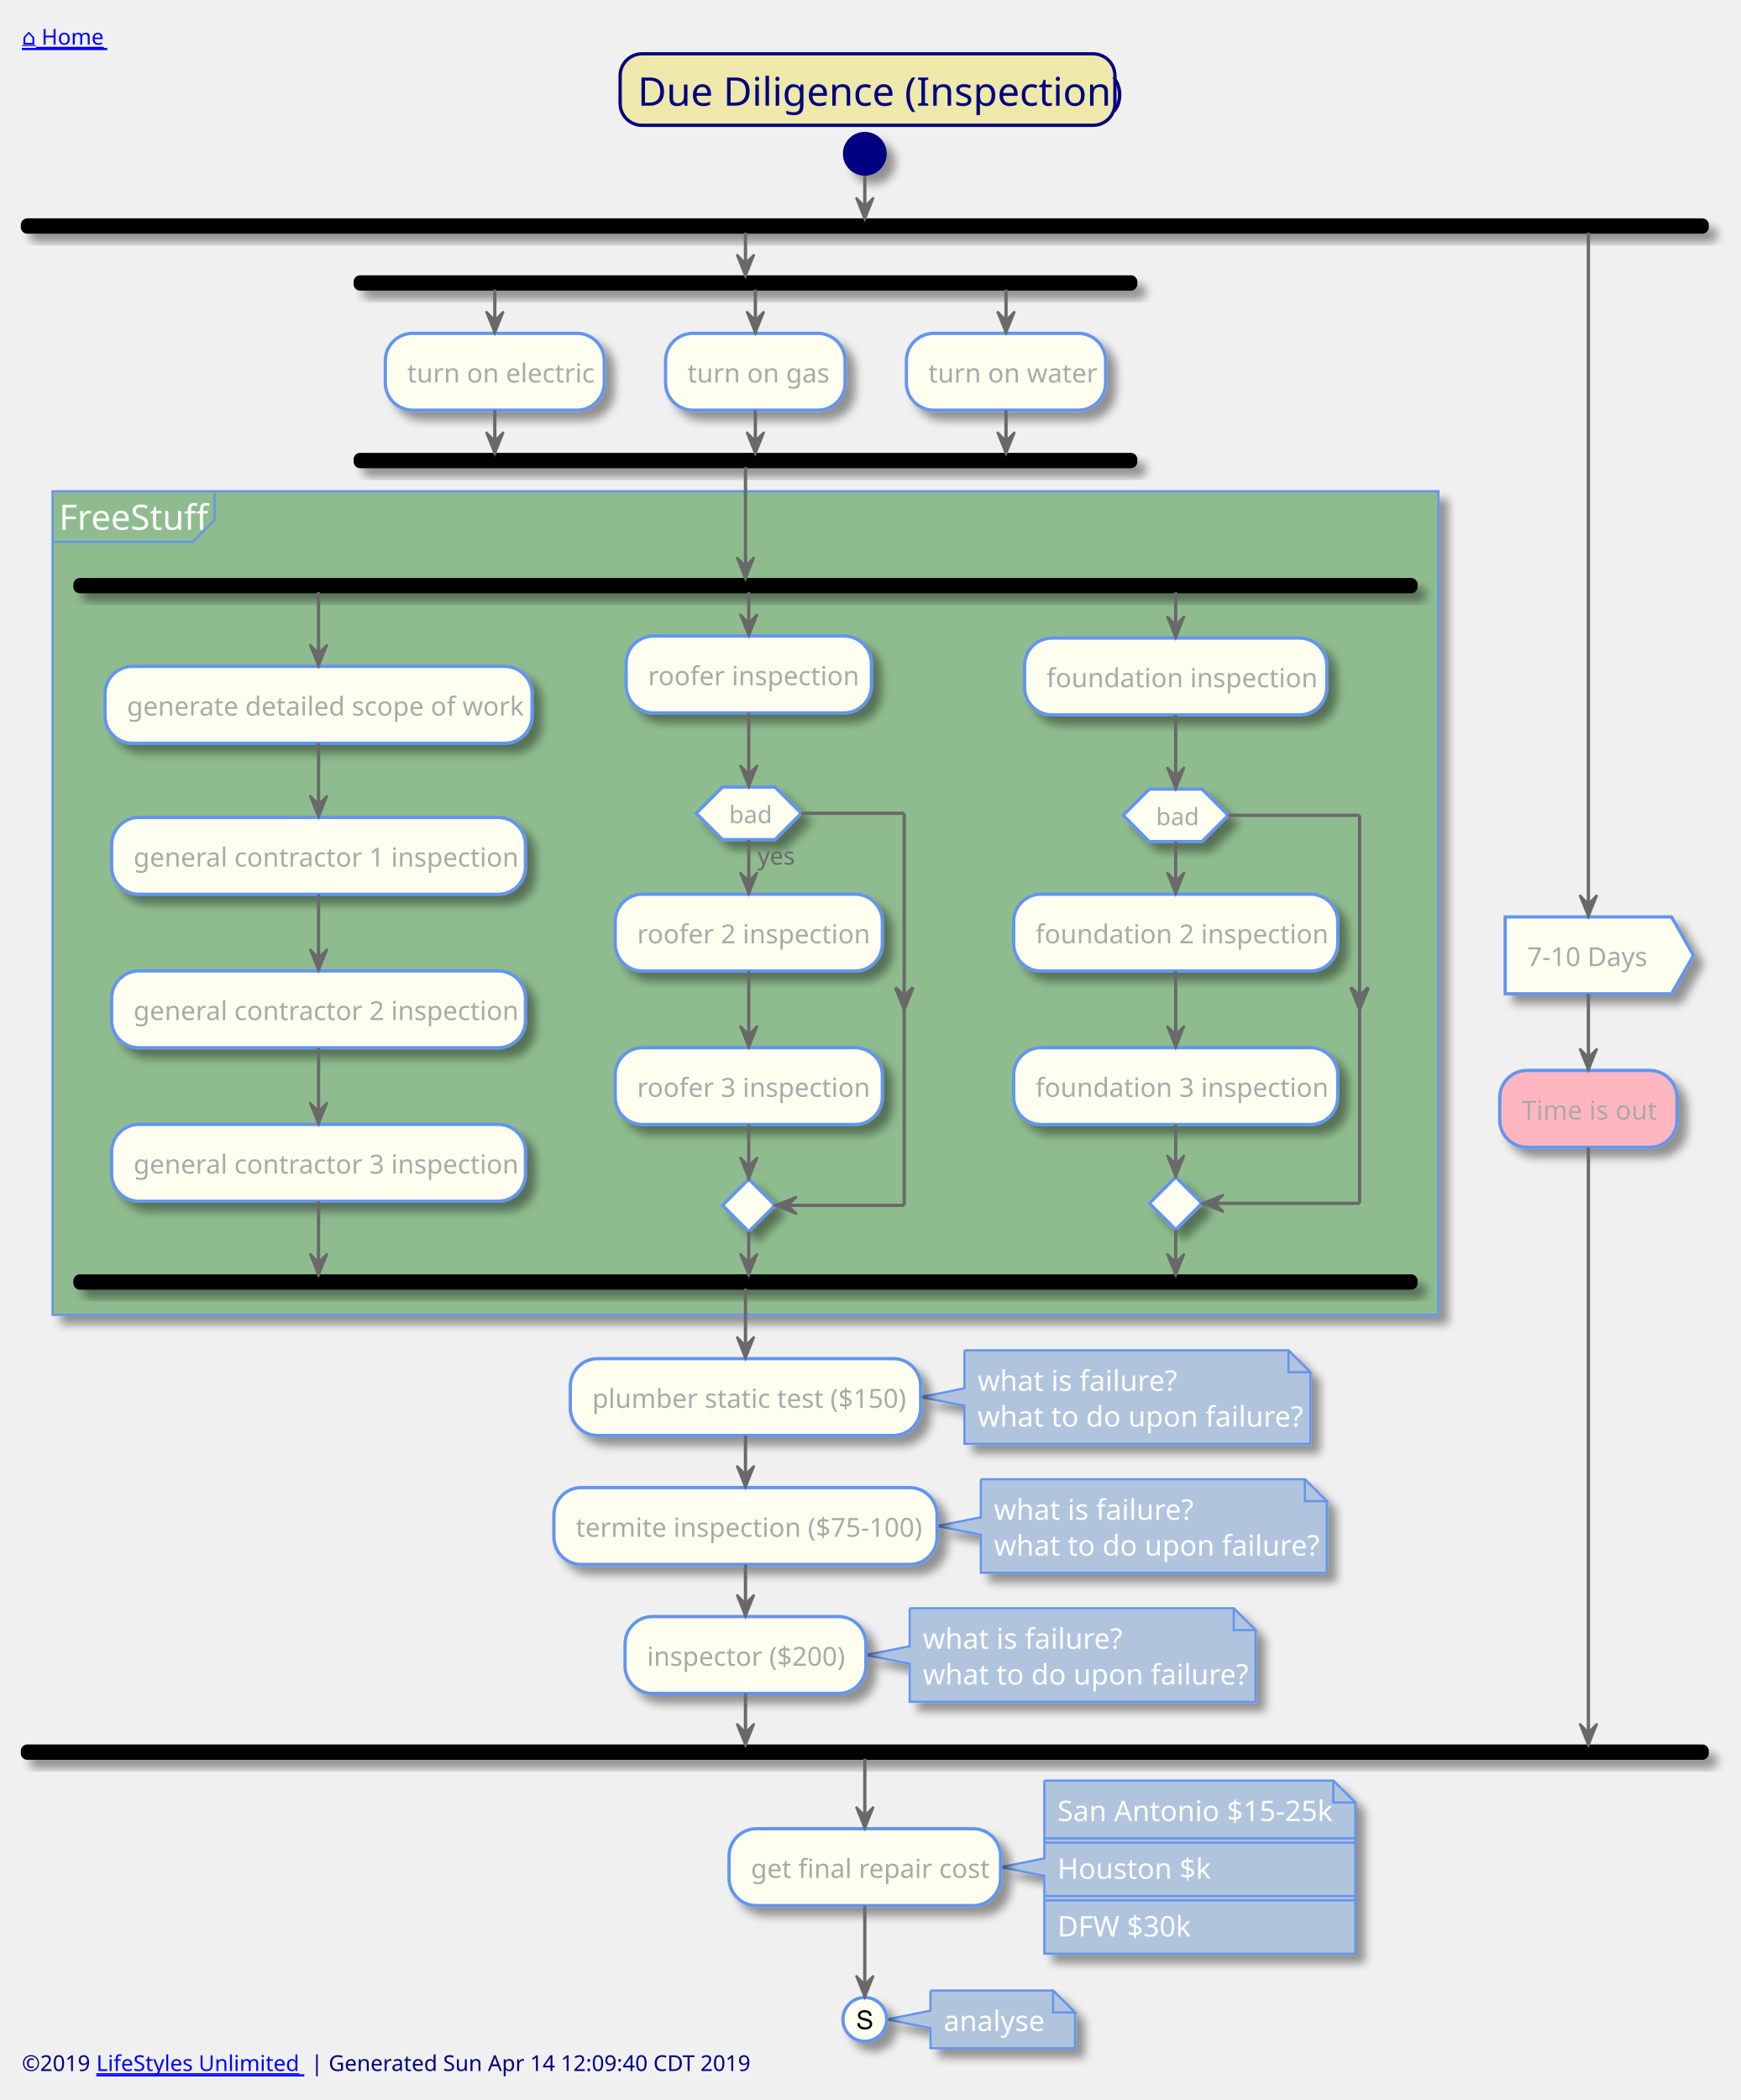
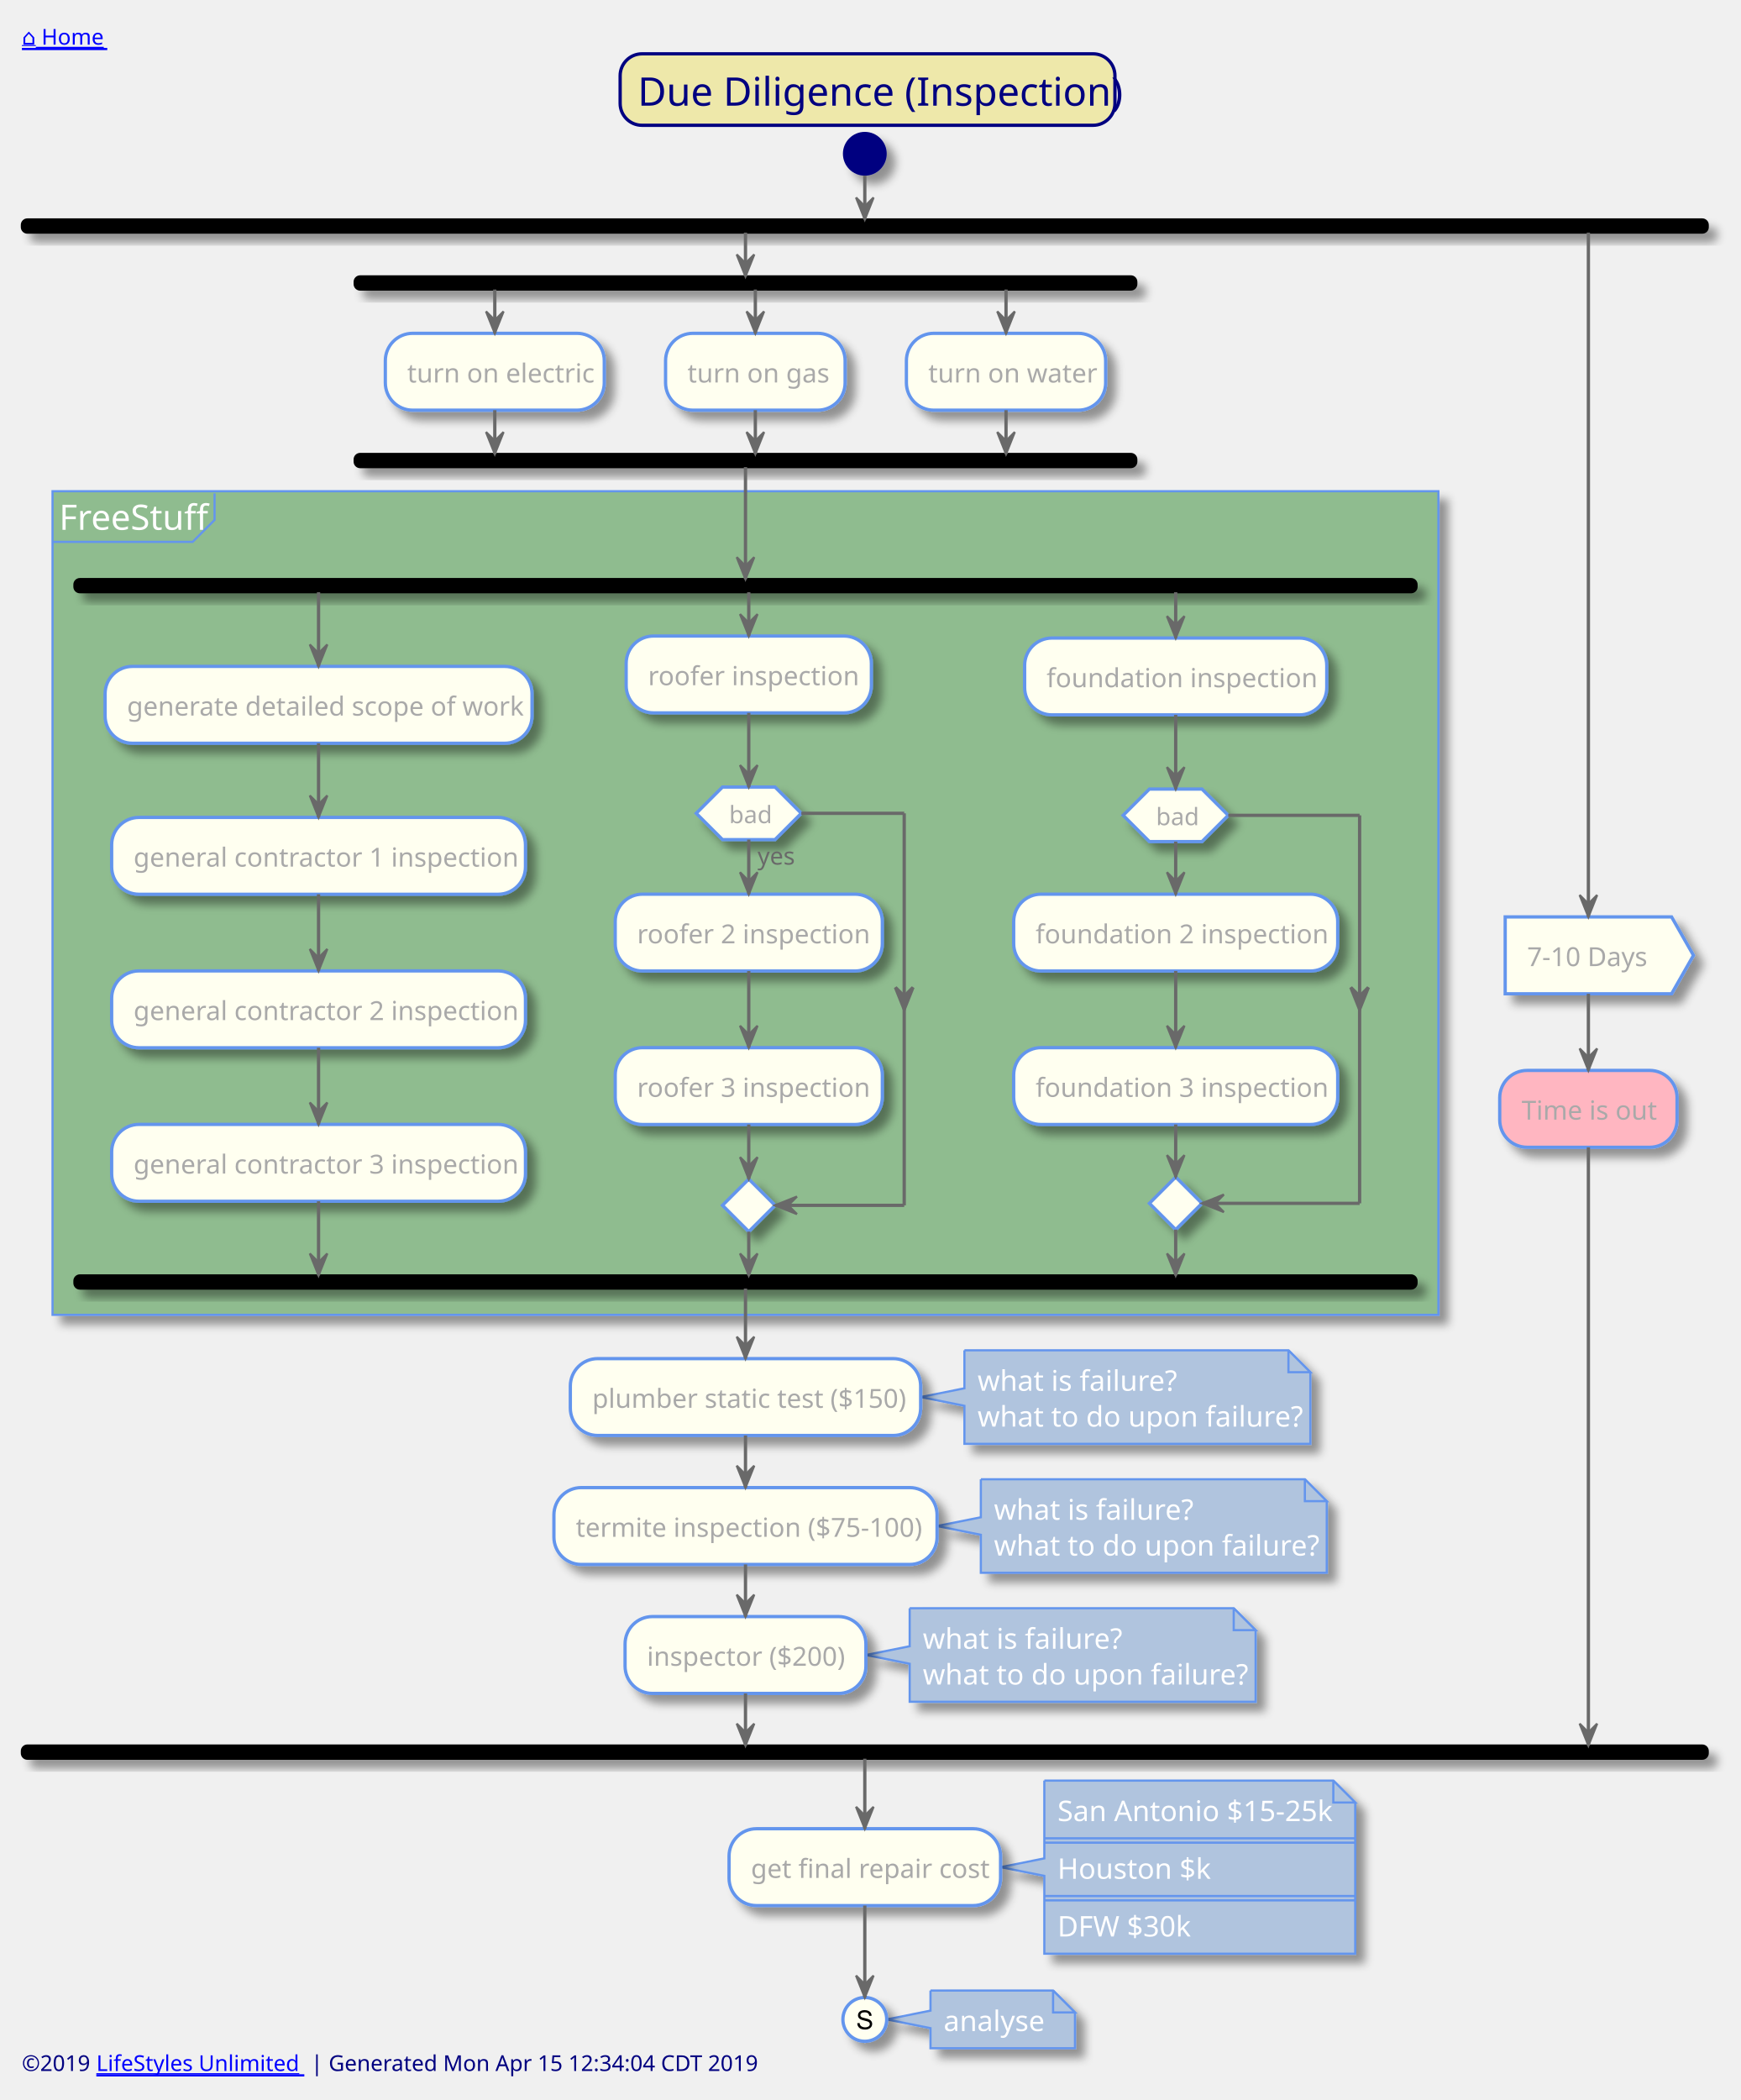
<svg xmlns="http://www.w3.org/2000/svg" xmlns:xlink="http://www.w3.org/1999/xlink" contentScriptType="application/ecmascript" contentStyleType="text/css" height="959px" preserveAspectRatio="none" style="width:795px;height:959px;" version="1.1" viewBox="0 0 795 959" width="795px" zoomAndPan="magnify">
  <defs>
    <style type="text/css">path:hover { stroke: #0000FF !important;}</style>
-     <filter height="300%" id="fwqth2b2ejzbd" width="300%" x="-1" y="-1">
+     <filter height="300%" id="f1i5m8igrf2whk" width="300%" x="-1" y="-1">
      <feGaussianBlur result="blurOut" stdDeviation="2.0" />
      <feColorMatrix in="blurOut" result="blurOut2" type="matrix" values="0 0 0 0 0 0 0 0 0 0 0 0 0 0 0 0 0 0 .4 0" />
      <feOffset dx="4.0" dy="4.0" in="blurOut2" result="blurOut3" />
      <feBlend in="SourceGraphic" in2="blurOut3" mode="normal" />
    </filter>
  </defs>
  <g>
    <a target="_top" xlink:actuate="onRequest" xlink:href="../index.svg" xlink:show="new" xlink:title="../index.svg" xlink:type="simple">
      <text fill="#0000FF" font-family="sans-serif" font-size="10" lengthAdjust="spacingAndGlyphs" text-decoration="underline" textLength="39" x="10" y="20.381">⌂ Home</text>
      <line style="stroke: #0000FF; stroke-width: 1.0;" x1="10" x2="49" y1="22.381" y2="22.381" />
    </a>
    <rect fill="#EEE8AA" height="32.641" rx="10" ry="10" style="stroke: #000080; stroke-width: 1.5;" width="226" x="283.25" y="24.578" />
    <text fill="#000080" font-family="sans-serif" font-size="18" lengthAdjust="spacingAndGlyphs" textLength="210" x="291.25" y="48.264">Due Diligence (Inspection)</text>
-     <ellipse cx="395" cy="70.219" fill="#000080" filter="url(#fwqth2b2ejzbd)" rx="10" ry="10" style="stroke: none; stroke-width: 1.0;" />
-     <rect fill="#000000" filter="url(#fwqth2b2ejzbd)" height="6" rx="2.5" ry="2.5" style="stroke: #000000; stroke-width: 1.0;" width="770" x="10" y="100.219" />
-     <rect fill="#000000" filter="url(#fwqth2b2ejzbd)" height="6" rx="2.5" ry="2.5" style="stroke: #000000; stroke-width: 1.0;" width="357" x="162" y="126.219" />
-     <rect fill="#FFFFF0" filter="url(#fwqth2b2ejzbd)" height="35.094" rx="12.5" ry="12.5" style="stroke: #6495ED; stroke-width: 1.5;" width="100" x="176" y="152.219" />
+     <ellipse cx="395" cy="70.219" fill="#000080" filter="url(#f1i5m8igrf2whk)" rx="10" ry="10" style="stroke: none; stroke-width: 1.0;" />
+     <rect fill="#000000" filter="url(#f1i5m8igrf2whk)" height="6" rx="2.5" ry="2.5" style="stroke: #000000; stroke-width: 1.0;" width="770" x="10" y="100.219" />
+     <rect fill="#000000" filter="url(#f1i5m8igrf2whk)" height="6" rx="2.5" ry="2.5" style="stroke: #000000; stroke-width: 1.0;" width="357" x="162" y="126.219" />
+     <rect fill="#FFFFF0" filter="url(#f1i5m8igrf2whk)" height="35.094" rx="12.5" ry="12.5" style="stroke: #6495ED; stroke-width: 1.5;" width="100" x="176" y="152.219" />
    <text fill="#A9A9A9" font-family="sans-serif" font-size="12" lengthAdjust="spacingAndGlyphs" textLength="80" x="186" y="174.676">turn on electric</text>
-     <rect fill="#FFFFF0" filter="url(#fwqth2b2ejzbd)" height="35.094" rx="12.5" ry="12.5" style="stroke: #6495ED; stroke-width: 1.5;" width="82" x="304" y="152.219" />
+     <rect fill="#FFFFF0" filter="url(#f1i5m8igrf2whk)" height="35.094" rx="12.5" ry="12.5" style="stroke: #6495ED; stroke-width: 1.5;" width="82" x="304" y="152.219" />
    <text fill="#A9A9A9" font-family="sans-serif" font-size="12" lengthAdjust="spacingAndGlyphs" textLength="62" x="314" y="174.676">turn on gas</text>
-     <rect fill="#FFFFF0" filter="url(#fwqth2b2ejzbd)" height="35.094" rx="12.5" ry="12.5" style="stroke: #6495ED; stroke-width: 1.5;" width="91" x="414" y="152.219" />
+     <rect fill="#FFFFF0" filter="url(#f1i5m8igrf2whk)" height="35.094" rx="12.5" ry="12.5" style="stroke: #6495ED; stroke-width: 1.5;" width="91" x="414" y="152.219" />
    <text fill="#A9A9A9" font-family="sans-serif" font-size="12" lengthAdjust="spacingAndGlyphs" textLength="71" x="424" y="174.676">turn on water</text>
-     <rect fill="#000000" filter="url(#fwqth2b2ejzbd)" height="6" rx="2.5" ry="2.5" style="stroke: #000000; stroke-width: 1.0;" width="357" x="162" y="207.312" />
-     <rect fill="#8FBC8F" filter="url(#fwqth2b2ejzbd)" height="376.113" style="stroke: #6495ED; stroke-width: 1.0;" width="633" x="24" y="224.328" />
+     <rect fill="#000000" filter="url(#f1i5m8igrf2whk)" height="6" rx="2.5" ry="2.5" style="stroke: #000000; stroke-width: 1.0;" width="357" x="162" y="207.312" />
+     <rect fill="#8FBC8F" filter="url(#f1i5m8igrf2whk)" height="376.113" style="stroke: #6495ED; stroke-width: 1.0;" width="633" x="24" y="224.328" />
    <path d="M98,225.328 L98,237.453 L88,247.453 L24,247.453 " fill="none" style="stroke: #6495ED; stroke-width: 1.0;" />
    <text fill="#FFFFFF" font-family="sans-serif" font-size="16" lengthAdjust="spacingAndGlyphs" textLength="64" x="27" y="241.938">FreeStuff</text>
-     <rect fill="#000000" filter="url(#fwqth2b2ejzbd)" height="6" rx="2.5" ry="2.5" style="stroke: #000000; stroke-width: 1.0;" width="613" x="34" y="264.453" />
-     <rect fill="#FFFFF0" filter="url(#fwqth2b2ejzbd)" height="35.094" rx="12.5" ry="12.5" style="stroke: #6495ED; stroke-width: 1.5;" width="195" x="48" y="304.324" />
+     <rect fill="#000000" filter="url(#f1i5m8igrf2whk)" height="6" rx="2.5" ry="2.5" style="stroke: #000000; stroke-width: 1.0;" width="613" x="34" y="264.453" />
+     <rect fill="#FFFFF0" filter="url(#f1i5m8igrf2whk)" height="35.094" rx="12.5" ry="12.5" style="stroke: #6495ED; stroke-width: 1.5;" width="195" x="48" y="304.324" />
    <text fill="#A9A9A9" font-family="sans-serif" font-size="12" lengthAdjust="spacingAndGlyphs" textLength="175" x="58" y="326.781">generate detailed scope of work</text>
-     <rect fill="#FFFFF0" filter="url(#fwqth2b2ejzbd)" height="35.094" rx="12.5" ry="12.5" style="stroke: #6495ED; stroke-width: 1.5;" width="189" x="51" y="373.289" />
+     <rect fill="#FFFFF0" filter="url(#f1i5m8igrf2whk)" height="35.094" rx="12.5" ry="12.5" style="stroke: #6495ED; stroke-width: 1.5;" width="189" x="51" y="373.289" />
    <text fill="#A9A9A9" font-family="sans-serif" font-size="12" lengthAdjust="spacingAndGlyphs" textLength="169" x="61" y="395.746">general contractor 1 inspection</text>
-     <rect fill="#FFFFF0" filter="url(#fwqth2b2ejzbd)" height="35.094" rx="12.5" ry="12.5" style="stroke: #6495ED; stroke-width: 1.5;" width="189" x="51" y="443.383" />
+     <rect fill="#FFFFF0" filter="url(#f1i5m8igrf2whk)" height="35.094" rx="12.5" ry="12.5" style="stroke: #6495ED; stroke-width: 1.5;" width="189" x="51" y="443.383" />
    <text fill="#A9A9A9" font-family="sans-serif" font-size="12" lengthAdjust="spacingAndGlyphs" textLength="169" x="61" y="465.84">general contractor 2 inspection</text>
-     <rect fill="#FFFFF0" filter="url(#fwqth2b2ejzbd)" height="35.094" rx="12.5" ry="12.5" style="stroke: #6495ED; stroke-width: 1.5;" width="189" x="51" y="513.477" />
+     <rect fill="#FFFFF0" filter="url(#f1i5m8igrf2whk)" height="35.094" rx="12.5" ry="12.5" style="stroke: #6495ED; stroke-width: 1.5;" width="189" x="51" y="513.477" />
    <text fill="#A9A9A9" font-family="sans-serif" font-size="12" lengthAdjust="spacingAndGlyphs" textLength="169" x="61" y="535.934">general contractor 3 inspection</text>
-     <rect fill="#FFFFF0" filter="url(#fwqth2b2ejzbd)" height="35.094" rx="12.5" ry="12.5" style="stroke: #6495ED; stroke-width: 1.5;" width="112" x="286" y="290.453" />
+     <rect fill="#FFFFF0" filter="url(#f1i5m8igrf2whk)" height="35.094" rx="12.5" ry="12.5" style="stroke: #6495ED; stroke-width: 1.5;" width="112" x="286" y="290.453" />
    <text fill="#A9A9A9" font-family="sans-serif" font-size="12" lengthAdjust="spacingAndGlyphs" textLength="92" x="296" y="312.91">roofer inspection</text>
-     <rect fill="#FFFFF0" filter="url(#fwqth2b2ejzbd)" height="35.094" rx="12.5" ry="12.5" style="stroke: #6495ED; stroke-width: 1.5;" width="122" x="281" y="408.336" />
+     <rect fill="#FFFFF0" filter="url(#f1i5m8igrf2whk)" height="35.094" rx="12.5" ry="12.5" style="stroke: #6495ED; stroke-width: 1.5;" width="122" x="281" y="408.336" />
    <text fill="#A9A9A9" font-family="sans-serif" font-size="12" lengthAdjust="spacingAndGlyphs" textLength="102" x="291" y="430.793">roofer 2 inspection</text>
-     <rect fill="#FFFFF0" filter="url(#fwqth2b2ejzbd)" height="35.094" rx="12.5" ry="12.5" style="stroke: #6495ED; stroke-width: 1.5;" width="122" x="281" y="478.43" />
+     <rect fill="#FFFFF0" filter="url(#f1i5m8igrf2whk)" height="35.094" rx="12.5" ry="12.5" style="stroke: #6495ED; stroke-width: 1.5;" width="122" x="281" y="478.43" />
    <text fill="#A9A9A9" font-family="sans-serif" font-size="12" lengthAdjust="spacingAndGlyphs" textLength="102" x="291" y="500.887">roofer 3 inspection</text>
-     <polygon fill="#FFFFF0" filter="url(#fwqth2b2ejzbd)" points="330,359.418,354,359.418,366,371.418,354,383.418,330,383.418,318,371.418,330,359.418" style="stroke: #6495ED; stroke-width: 1.5;" />
+     <polygon fill="#FFFFF0" filter="url(#f1i5m8igrf2whk)" points="330,359.418,354,359.418,366,371.418,354,383.418,330,383.418,318,371.418,330,359.418" style="stroke: #6495ED; stroke-width: 1.5;" />
    <text fill="#696969" font-family="sans-serif" font-size="11" lengthAdjust="spacingAndGlyphs" textLength="18" x="346" y="394.837">yes</text>
    <text fill="#A9A9A9" font-family="sans-serif" font-size="11" lengthAdjust="spacingAndGlyphs" textLength="18" x="333" y="375.919">bad</text>
-     <polygon fill="#FFFFF0" filter="url(#fwqth2b2ejzbd)" points="342,538.441,354,550.441,342,562.441,330,550.441,342,538.441" style="stroke: #6495ED; stroke-width: 1.5;" />
-     <rect fill="#FFFFF0" filter="url(#fwqth2b2ejzbd)" height="35.094" rx="12.5" ry="12.5" style="stroke: #6495ED; stroke-width: 1.5;" width="138" x="468" y="291.371" />
+     <polygon fill="#FFFFF0" filter="url(#f1i5m8igrf2whk)" points="342,538.441,354,550.441,342,562.441,330,550.441,342,538.441" style="stroke: #6495ED; stroke-width: 1.5;" />
+     <rect fill="#FFFFF0" filter="url(#f1i5m8igrf2whk)" height="35.094" rx="12.5" ry="12.5" style="stroke: #6495ED; stroke-width: 1.5;" width="138" x="468" y="291.371" />
    <text fill="#A9A9A9" font-family="sans-serif" font-size="12" lengthAdjust="spacingAndGlyphs" textLength="118" x="478" y="313.828">foundation inspection</text>
-     <rect fill="#FFFFF0" filter="url(#fwqth2b2ejzbd)" height="35.094" rx="12.5" ry="12.5" style="stroke: #6495ED; stroke-width: 1.5;" width="148" x="463" y="408.336" />
+     <rect fill="#FFFFF0" filter="url(#f1i5m8igrf2whk)" height="35.094" rx="12.5" ry="12.5" style="stroke: #6495ED; stroke-width: 1.5;" width="148" x="463" y="408.336" />
    <text fill="#A9A9A9" font-family="sans-serif" font-size="12" lengthAdjust="spacingAndGlyphs" textLength="128" x="473" y="430.793">foundation 2 inspection</text>
-     <rect fill="#FFFFF0" filter="url(#fwqth2b2ejzbd)" height="35.094" rx="12.5" ry="12.5" style="stroke: #6495ED; stroke-width: 1.5;" width="148" x="463" y="478.43" />
+     <rect fill="#FFFFF0" filter="url(#f1i5m8igrf2whk)" height="35.094" rx="12.5" ry="12.5" style="stroke: #6495ED; stroke-width: 1.5;" width="148" x="463" y="478.43" />
    <text fill="#A9A9A9" font-family="sans-serif" font-size="12" lengthAdjust="spacingAndGlyphs" textLength="128" x="473" y="500.887">foundation 3 inspection</text>
-     <polygon fill="#FFFFF0" filter="url(#fwqth2b2ejzbd)" points="525,360.336,549,360.336,561,372.336,549,384.336,525,384.336,513,372.336,525,360.336" style="stroke: #6495ED; stroke-width: 1.5;" />
+     <polygon fill="#FFFFF0" filter="url(#f1i5m8igrf2whk)" points="525,360.336,549,360.336,561,372.336,549,384.336,525,384.336,513,372.336,525,360.336" style="stroke: #6495ED; stroke-width: 1.5;" />
    <text fill="#A9A9A9" font-family="sans-serif" font-size="11" lengthAdjust="spacingAndGlyphs" textLength="18" x="528" y="376.837">bad</text>
-     <polygon fill="#FFFFF0" filter="url(#fwqth2b2ejzbd)" points="537,537.523,549,549.523,537,561.523,525,549.523,537,537.523" style="stroke: #6495ED; stroke-width: 1.5;" />
-     <rect fill="#000000" filter="url(#fwqth2b2ejzbd)" height="6" rx="2.5" ry="2.5" style="stroke: #000000; stroke-width: 1.0;" width="613" x="34" y="582.441" />
-     <path d="M440.5,616.637 L440.5,633.988 L420.5,637.988 L440.5,641.988 L440.5,659.34 A0,0 0 0 0 440.5,659.34 L598.5,659.34 A0,0 0 0 0 598.5,659.34 L598.5,626.637 L588.5,616.637 L440.5,616.637 A0,0 0 0 0 440.5,616.637 " fill="#B0C4DE" filter="url(#fwqth2b2ejzbd)" style="stroke: #6495ED; stroke-width: 1.0;" />
+     <polygon fill="#FFFFF0" filter="url(#f1i5m8igrf2whk)" points="537,537.523,549,549.523,537,561.523,525,549.523,537,537.523" style="stroke: #6495ED; stroke-width: 1.5;" />
+     <rect fill="#000000" filter="url(#f1i5m8igrf2whk)" height="6" rx="2.5" ry="2.5" style="stroke: #000000; stroke-width: 1.0;" width="613" x="34" y="582.441" />
+     <path d="M440.5,616.637 L440.5,633.988 L420.5,637.988 L440.5,641.988 L440.5,659.34 A0,0 0 0 0 440.5,659.34 L598.5,659.34 A0,0 0 0 0 598.5,659.34 L598.5,626.637 L588.5,616.637 L440.5,616.637 A0,0 0 0 0 440.5,616.637 " fill="#B0C4DE" filter="url(#f1i5m8igrf2whk)" style="stroke: #6495ED; stroke-width: 1.0;" />
    <path d="M588.5,616.637 L588.5,626.637 L598.5,626.637 L588.5,616.637 " fill="#B0C4DE" style="stroke: #6495ED; stroke-width: 1.0;" />
    <text fill="#FFFFFF" font-family="sans-serif" font-size="13" lengthAdjust="spacingAndGlyphs" textLength="86" x="446.5" y="635.132">what is failure?</text>
    <text fill="#FFFFFF" font-family="sans-serif" font-size="13" lengthAdjust="spacingAndGlyphs" textLength="137" x="446.5" y="651.483">what to do upon failure?</text>
-     <rect fill="#FFFFF0" filter="url(#fwqth2b2ejzbd)" height="35.094" rx="12.5" ry="12.5" style="stroke: #6495ED; stroke-width: 1.5;" width="160" x="260.5" y="620.441" />
+     <rect fill="#FFFFF0" filter="url(#f1i5m8igrf2whk)" height="35.094" rx="12.5" ry="12.5" style="stroke: #6495ED; stroke-width: 1.5;" width="160" x="260.5" y="620.441" />
    <text fill="#A9A9A9" font-family="sans-serif" font-size="12" lengthAdjust="spacingAndGlyphs" textLength="140" x="270.5" y="642.898">plumber static test ($150)</text>
-     <path d="M448,675.535 L448,692.887 L428,696.887 L448,700.887 L448,718.238 A0,0 0 0 0 448,718.238 L606,718.238 A0,0 0 0 0 606,718.238 L606,685.535 L596,675.535 L448,675.535 A0,0 0 0 0 448,675.535 " fill="#B0C4DE" filter="url(#fwqth2b2ejzbd)" style="stroke: #6495ED; stroke-width: 1.0;" />
+     <path d="M448,675.535 L448,692.887 L428,696.887 L448,700.887 L448,718.238 A0,0 0 0 0 448,718.238 L606,718.238 A0,0 0 0 0 606,718.238 L606,685.535 L596,675.535 L448,675.535 A0,0 0 0 0 448,675.535 " fill="#B0C4DE" filter="url(#f1i5m8igrf2whk)" style="stroke: #6495ED; stroke-width: 1.0;" />
    <path d="M596,675.535 L596,685.535 L606,685.535 L596,675.535 " fill="#B0C4DE" style="stroke: #6495ED; stroke-width: 1.0;" />
    <text fill="#FFFFFF" font-family="sans-serif" font-size="13" lengthAdjust="spacingAndGlyphs" textLength="86" x="454" y="694.03">what is failure?</text>
    <text fill="#FFFFFF" font-family="sans-serif" font-size="13" lengthAdjust="spacingAndGlyphs" textLength="137" x="454" y="710.382">what to do upon failure?</text>
-     <rect fill="#FFFFF0" filter="url(#fwqth2b2ejzbd)" height="35.094" rx="12.5" ry="12.5" style="stroke: #6495ED; stroke-width: 1.5;" width="175" x="253" y="679.34" />
+     <rect fill="#FFFFF0" filter="url(#f1i5m8igrf2whk)" height="35.094" rx="12.5" ry="12.5" style="stroke: #6495ED; stroke-width: 1.5;" width="175" x="253" y="679.34" />
    <text fill="#A9A9A9" font-family="sans-serif" font-size="12" lengthAdjust="spacingAndGlyphs" textLength="155" x="263" y="701.797">termite inspection ($75-100)</text>
-     <path d="M415.5,734.434 L415.5,751.785 L395.5,755.785 L415.5,759.785 L415.5,777.137 A0,0 0 0 0 415.5,777.137 L573.5,777.137 A0,0 0 0 0 573.5,777.137 L573.5,744.434 L563.5,734.434 L415.5,734.434 A0,0 0 0 0 415.5,734.434 " fill="#B0C4DE" filter="url(#fwqth2b2ejzbd)" style="stroke: #6495ED; stroke-width: 1.0;" />
+     <path d="M415.5,734.434 L415.5,751.785 L395.5,755.785 L415.5,759.785 L415.5,777.137 A0,0 0 0 0 415.5,777.137 L573.5,777.137 A0,0 0 0 0 573.5,777.137 L573.5,744.434 L563.5,734.434 L415.5,734.434 A0,0 0 0 0 415.5,734.434 " fill="#B0C4DE" filter="url(#f1i5m8igrf2whk)" style="stroke: #6495ED; stroke-width: 1.0;" />
    <path d="M563.5,734.434 L563.5,744.434 L573.5,744.434 L563.5,734.434 " fill="#B0C4DE" style="stroke: #6495ED; stroke-width: 1.0;" />
    <text fill="#FFFFFF" font-family="sans-serif" font-size="13" lengthAdjust="spacingAndGlyphs" textLength="86" x="421.5" y="752.929">what is failure?</text>
    <text fill="#FFFFFF" font-family="sans-serif" font-size="13" lengthAdjust="spacingAndGlyphs" textLength="137" x="421.5" y="769.28">what to do upon failure?</text>
-     <rect fill="#FFFFF0" filter="url(#fwqth2b2ejzbd)" height="35.094" rx="12.5" ry="12.5" style="stroke: #6495ED; stroke-width: 1.5;" width="110" x="285.5" y="738.238" />
+     <rect fill="#FFFFF0" filter="url(#f1i5m8igrf2whk)" height="35.094" rx="12.5" ry="12.5" style="stroke: #6495ED; stroke-width: 1.5;" width="110" x="285.5" y="738.238" />
    <text fill="#A9A9A9" font-family="sans-serif" font-size="12" lengthAdjust="spacingAndGlyphs" textLength="90" x="295.5" y="760.695">inspector ($200)</text>
-     <polygon fill="#FFFFF0" filter="url(#fwqth2b2ejzbd)" points="687.5,418.734,763.5,418.734,773.5,436.281,763.5,453.828,687.5,453.828" style="stroke: #6495ED; stroke-width: 1.5;" />
+     <polygon fill="#FFFFF0" filter="url(#f1i5m8igrf2whk)" points="687.5,418.734,763.5,418.734,773.5,436.281,763.5,453.828,687.5,453.828" style="stroke: #6495ED; stroke-width: 1.5;" />
    <text fill="#A9A9A9" font-family="sans-serif" font-size="12" lengthAdjust="spacingAndGlyphs" textLength="56" x="697.5" y="441.191">7-10 Days</text>
-     <rect fill="#FFB6C1" filter="url(#fwqth2b2ejzbd)" height="35.094" rx="12.5" ry="12.5" style="stroke: #6495ED; stroke-width: 1.5;" width="81" x="685" y="488.828" />
+     <rect fill="#FFB6C1" filter="url(#f1i5m8igrf2whk)" height="35.094" rx="12.5" ry="12.5" style="stroke: #6495ED; stroke-width: 1.5;" width="81" x="685" y="488.828" />
    <text fill="#A9A9A9" font-family="sans-serif" font-size="12" lengthAdjust="spacingAndGlyphs" textLength="61" x="695" y="511.285">Time is out</text>
-     <rect fill="#000000" filter="url(#fwqth2b2ejzbd)" height="6" rx="2.5" ry="2.5" style="stroke: #000000; stroke-width: 1.0;" width="770" x="10" y="797.137" />
-     <path d="M477,813.137 L477,848.664 L457,852.664 L477,856.664 L477,892.191 A0,0 0 0 0 477,892.191 L619,892.191 A0,0 0 0 0 619,892.191 L619,823.137 L609,813.137 L477,813.137 A0,0 0 0 0 477,813.137 " fill="#B0C4DE" filter="url(#fwqth2b2ejzbd)" style="stroke: #6495ED; stroke-width: 1.0;" />
+     <rect fill="#000000" filter="url(#f1i5m8igrf2whk)" height="6" rx="2.5" ry="2.5" style="stroke: #000000; stroke-width: 1.0;" width="770" x="10" y="797.137" />
+     <path d="M477,813.137 L477,848.664 L457,852.664 L477,856.664 L477,892.191 A0,0 0 0 0 477,892.191 L619,892.191 A0,0 0 0 0 619,892.191 L619,823.137 L609,813.137 L477,813.137 A0,0 0 0 0 477,813.137 " fill="#B0C4DE" filter="url(#f1i5m8igrf2whk)" style="stroke: #6495ED; stroke-width: 1.0;" />
    <path d="M609,813.137 L609,823.137 L619,823.137 L609,813.137 " fill="#B0C4DE" style="stroke: #6495ED; stroke-width: 1.0;" />
    <text fill="#FFFFFF" font-family="sans-serif" font-size="13" lengthAdjust="spacingAndGlyphs" textLength="121" x="483" y="831.632">San Antonio $15-25k</text>
    <line style="stroke: #6495ED; stroke-width: 1.0;" x1="477" x2="619" y1="839.488" y2="839.488" />
    <line style="stroke: #6495ED; stroke-width: 1.0;" x1="477" x2="619" y1="841.488" y2="841.488" />
    <text fill="#FFFFFF" font-family="sans-serif" font-size="13" lengthAdjust="spacingAndGlyphs" textLength="66" x="483" y="857.983">Houston $k</text>
    <line style="stroke: #6495ED; stroke-width: 1.0;" x1="477" x2="619" y1="865.84" y2="865.84" />
    <line style="stroke: #6495ED; stroke-width: 1.0;" x1="477" x2="619" y1="867.84" y2="867.84" />
    <text fill="#FFFFFF" font-family="sans-serif" font-size="13" lengthAdjust="spacingAndGlyphs" textLength="62" x="483" y="884.335">DFW $30k</text>
-     <rect fill="#FFFFF0" filter="url(#fwqth2b2ejzbd)" height="35.094" rx="12.5" ry="12.5" style="stroke: #6495ED; stroke-width: 1.5;" width="124" x="333" y="835.117" />
+     <rect fill="#FFFFF0" filter="url(#f1i5m8igrf2whk)" height="35.094" rx="12.5" ry="12.5" style="stroke: #6495ED; stroke-width: 1.5;" width="124" x="333" y="835.117" />
    <text fill="#A9A9A9" font-family="sans-serif" font-size="12" lengthAdjust="spacingAndGlyphs" textLength="104" x="343" y="857.574">get final repair cost</text>
-     <path d="M425,909.016 L425,918.191 L405,922.191 L425,926.191 L425,935.367 A0,0 0 0 0 425,935.367 L491,935.367 A0,0 0 0 0 491,935.367 L491,919.016 L481,909.016 L425,909.016 A0,0 0 0 0 425,909.016 " fill="#B0C4DE" filter="url(#fwqth2b2ejzbd)" style="stroke: #6495ED; stroke-width: 1.0;" />
+     <path d="M425,909.016 L425,918.191 L405,922.191 L425,926.191 L425,935.367 A0,0 0 0 0 425,935.367 L491,935.367 A0,0 0 0 0 491,935.367 L491,919.016 L481,909.016 L425,909.016 A0,0 0 0 0 425,909.016 " fill="#B0C4DE" filter="url(#f1i5m8igrf2whk)" style="stroke: #6495ED; stroke-width: 1.0;" />
    <path d="M481,909.016 L481,919.016 L491,919.016 L481,909.016 " fill="#B0C4DE" style="stroke: #6495ED; stroke-width: 1.0;" />
    <text fill="#FFFFFF" font-family="sans-serif" font-size="13" lengthAdjust="spacingAndGlyphs" textLength="45" x="431" y="927.511">analyse</text>
-     <ellipse cx="395" cy="922.191" fill="#FFFFF0" filter="url(#fwqth2b2ejzbd)" rx="10" ry="10" style="stroke: #6495ED; stroke-width: 1.5;" />
+     <ellipse cx="395" cy="922.191" fill="#FFFFF0" filter="url(#f1i5m8igrf2whk)" rx="10" ry="10" style="stroke: #6495ED; stroke-width: 1.5;" />
    <path d="M391.547,923.926 L392.609,923.832 Q392.688,924.488 392.969,924.894 Q393.25,925.301 393.836,925.559 Q394.422,925.816 395.156,925.816 Q395.797,925.816 396.297,925.621 Q396.797,925.426 397.039,925.09 Q397.281,924.754 397.281,924.363 Q397.281,923.957 397.047,923.652 Q396.812,923.348 396.281,923.144 Q395.922,923.004 394.742,922.723 Q393.562,922.441 393.094,922.191 Q392.469,921.863 392.172,921.387 Q391.875,920.91 391.875,920.316 Q391.875,919.676 392.242,919.106 Q392.609,918.535 393.32,918.246 Q394.031,917.957 394.891,917.957 Q395.844,917.957 396.578,918.262 Q397.312,918.566 397.703,919.168 Q398.094,919.769 398.125,920.519 L397.031,920.598 Q396.938,919.785 396.43,919.371 Q395.922,918.957 394.938,918.957 Q393.906,918.957 393.438,919.332 Q392.969,919.707 392.969,920.238 Q392.969,920.707 393.297,921.004 Q393.625,921.301 395.008,921.613 Q396.391,921.926 396.906,922.16 Q397.656,922.519 398.016,923.043 Q398.375,923.566 398.375,924.269 Q398.375,924.957 397.984,925.559 Q397.594,926.16 396.859,926.496 Q396.125,926.832 395.203,926.832 Q394.031,926.832 393.242,926.496 Q392.453,926.16 392.008,925.473 Q391.562,924.785 391.547,923.926 Z " />
    <line style="stroke: #696969; stroke-width: 1.5;" x1="226" x2="226" y1="132.219" y2="152.219" />
    <polygon fill="#696969" points="222,142.219,226,152.219,230,142.219,226,146.219" style="stroke: #696969; stroke-width: 1.0;" />
    <line style="stroke: #696969; stroke-width: 1.5;" x1="345" x2="345" y1="132.219" y2="152.219" />
    <polygon fill="#696969" points="341,142.219,345,152.219,349,142.219,345,146.219" style="stroke: #696969; stroke-width: 1.0;" />
    <line style="stroke: #696969; stroke-width: 1.5;" x1="459.5" x2="459.5" y1="132.219" y2="152.219" />
    <polygon fill="#696969" points="455.5,142.219,459.5,152.219,463.5,142.219,459.5,146.219" style="stroke: #696969; stroke-width: 1.0;" />
    <line style="stroke: #696969; stroke-width: 1.5;" x1="226" x2="226" y1="187.312" y2="207.312" />
    <polygon fill="#696969" points="222,197.312,226,207.312,230,197.312,226,201.312" style="stroke: #696969; stroke-width: 1.0;" />
    <line style="stroke: #696969; stroke-width: 1.5;" x1="345" x2="345" y1="187.312" y2="207.312" />
    <polygon fill="#696969" points="341,197.312,345,207.312,349,197.312,345,201.312" style="stroke: #696969; stroke-width: 1.0;" />
    <line style="stroke: #696969; stroke-width: 1.5;" x1="459.5" x2="459.5" y1="187.312" y2="207.312" />
    <polygon fill="#696969" points="455.5,197.312,459.5,207.312,463.5,197.312,459.5,201.312" style="stroke: #696969; stroke-width: 1.0;" />
    <line style="stroke: #696969; stroke-width: 1.5;" x1="145.5" x2="145.5" y1="339.418" y2="373.289" />
    <polygon fill="#696969" points="141.5,363.289,145.5,373.289,149.5,363.289,145.5,367.289" style="stroke: #696969; stroke-width: 1.0;" />
    <line style="stroke: #696969; stroke-width: 1.5;" x1="145.5" x2="145.5" y1="408.383" y2="443.383" />
    <polygon fill="#696969" points="141.5,433.383,145.5,443.383,149.5,433.383,145.5,437.383" style="stroke: #696969; stroke-width: 1.0;" />
    <line style="stroke: #696969; stroke-width: 1.5;" x1="145.5" x2="145.5" y1="478.477" y2="513.477" />
    <polygon fill="#696969" points="141.5,503.477,145.5,513.477,149.5,503.477,145.5,507.477" style="stroke: #696969; stroke-width: 1.0;" />
    <line style="stroke: #696969; stroke-width: 1.5;" x1="342" x2="342" y1="443.43" y2="478.43" />
    <polygon fill="#696969" points="338,468.43,342,478.43,346,468.43,342,472.43" style="stroke: #696969; stroke-width: 1.0;" />
    <line style="stroke: #696969; stroke-width: 1.5;" x1="342" x2="342" y1="383.418" y2="408.336" />
    <polygon fill="#696969" points="338,398.336,342,408.336,346,398.336,342,402.336" style="stroke: #696969; stroke-width: 1.0;" />
    <line style="stroke: #696969; stroke-width: 1.5;" x1="366" x2="413" y1="371.418" y2="371.418" />
    <polygon fill="#696969" points="409,450.93,413,460.93,417,450.93,413,454.93" style="stroke: #696969; stroke-width: 1.5;" />
    <line style="stroke: #696969; stroke-width: 1.5;" x1="413" x2="413" y1="371.418" y2="550.441" />
    <line style="stroke: #696969; stroke-width: 1.5;" x1="413" x2="354" y1="550.441" y2="550.441" />
    <polygon fill="#696969" points="364,546.441,354,550.441,364,554.441,360,550.441" style="stroke: #696969; stroke-width: 1.0;" />
    <line style="stroke: #696969; stroke-width: 1.5;" x1="342" x2="342" y1="513.523" y2="538.441" />
    <polygon fill="#696969" points="338,528.441,342,538.441,346,528.441,342,532.441" style="stroke: #696969; stroke-width: 1.0;" />
    <line style="stroke: #696969; stroke-width: 1.5;" x1="342" x2="342" y1="325.547" y2="359.418" />
    <polygon fill="#696969" points="338,349.418,342,359.418,346,349.418,342,353.418" style="stroke: #696969; stroke-width: 1.0;" />
    <line style="stroke: #696969; stroke-width: 1.5;" x1="537" x2="537" y1="443.43" y2="478.43" />
    <polygon fill="#696969" points="533,468.43,537,478.43,541,468.43,537,472.43" style="stroke: #696969; stroke-width: 1.0;" />
    <line style="stroke: #696969; stroke-width: 1.5;" x1="537" x2="537" y1="384.336" y2="408.336" />
    <polygon fill="#696969" points="533,398.336,537,408.336,541,398.336,537,402.336" style="stroke: #696969; stroke-width: 1.0;" />
    <line style="stroke: #696969; stroke-width: 1.5;" x1="561" x2="621" y1="372.336" y2="372.336" />
    <polygon fill="#696969" points="617,450.93,621,460.93,625,450.93,621,454.93" style="stroke: #696969; stroke-width: 1.5;" />
    <line style="stroke: #696969; stroke-width: 1.5;" x1="621" x2="621" y1="372.336" y2="549.523" />
    <line style="stroke: #696969; stroke-width: 1.5;" x1="621" x2="549" y1="549.523" y2="549.523" />
    <polygon fill="#696969" points="559,545.523,549,549.523,559,553.523,555,549.523" style="stroke: #696969; stroke-width: 1.0;" />
    <line style="stroke: #696969; stroke-width: 1.5;" x1="537" x2="537" y1="513.523" y2="537.523" />
    <polygon fill="#696969" points="533,527.523,537,537.523,541,527.523,537,531.523" style="stroke: #696969; stroke-width: 1.0;" />
    <line style="stroke: #696969; stroke-width: 1.5;" x1="537" x2="537" y1="326.465" y2="360.336" />
    <polygon fill="#696969" points="533,350.336,537,360.336,541,350.336,537,354.336" style="stroke: #696969; stroke-width: 1.0;" />
    <line style="stroke: #696969; stroke-width: 1.5;" x1="145.5" x2="145.5" y1="270.453" y2="304.324" />
    <polygon fill="#696969" points="141.5,294.324,145.5,304.324,149.5,294.324,145.5,298.324" style="stroke: #696969; stroke-width: 1.0;" />
    <line style="stroke: #696969; stroke-width: 1.5;" x1="342" x2="342" y1="270.453" y2="290.453" />
    <polygon fill="#696969" points="338,280.453,342,290.453,346,280.453,342,284.453" style="stroke: #696969; stroke-width: 1.0;" />
    <line style="stroke: #696969; stroke-width: 1.5;" x1="537" x2="537" y1="270.453" y2="291.371" />
    <polygon fill="#696969" points="533,281.371,537,291.371,541,281.371,537,285.371" style="stroke: #696969; stroke-width: 1.0;" />
    <line style="stroke: #696969; stroke-width: 1.5;" x1="145.5" x2="145.5" y1="548.57" y2="582.441" />
    <polygon fill="#696969" points="141.5,572.441,145.5,582.441,149.5,572.441,145.5,576.441" style="stroke: #696969; stroke-width: 1.0;" />
    <line style="stroke: #696969; stroke-width: 1.5;" x1="342" x2="342" y1="562.441" y2="582.441" />
    <polygon fill="#696969" points="338,572.441,342,582.441,346,572.441,342,576.441" style="stroke: #696969; stroke-width: 1.0;" />
    <line style="stroke: #696969; stroke-width: 1.5;" x1="537" x2="537" y1="561.523" y2="582.441" />
    <polygon fill="#696969" points="533,572.441,537,582.441,541,572.441,537,576.441" style="stroke: #696969; stroke-width: 1.0;" />
    <line style="stroke: #696969; stroke-width: 1.5;" x1="340.5" x2="340.5" y1="213.312" y2="264.453" />
    <polygon fill="#696969" points="336.5,254.453,340.5,264.453,344.5,254.453,340.5,258.453" style="stroke: #696969; stroke-width: 1.0;" />
    <line style="stroke: #696969; stroke-width: 1.5;" x1="340.5" x2="340.5" y1="588.441" y2="620.441" />
    <polygon fill="#696969" points="336.5,610.441,340.5,620.441,344.5,610.441,340.5,614.441" style="stroke: #696969; stroke-width: 1.0;" />
    <line style="stroke: #696969; stroke-width: 1.5;" x1="340.5" x2="340.5" y1="655.535" y2="679.34" />
    <polygon fill="#696969" points="336.5,669.34,340.5,679.34,344.5,669.34,340.5,673.34" style="stroke: #696969; stroke-width: 1.0;" />
    <line style="stroke: #696969; stroke-width: 1.5;" x1="340.5" x2="340.5" y1="714.434" y2="738.238" />
    <polygon fill="#696969" points="336.5,728.238,340.5,738.238,344.5,728.238,340.5,732.238" style="stroke: #696969; stroke-width: 1.0;" />
    <line style="stroke: #696969; stroke-width: 1.5;" x1="725.5" x2="725.5" y1="453.828" y2="488.828" />
    <polygon fill="#696969" points="721.5,478.828,725.5,488.828,729.5,478.828,725.5,482.828" style="stroke: #696969; stroke-width: 1.0;" />
    <line style="stroke: #696969; stroke-width: 1.5;" x1="340.5" x2="340.5" y1="106.219" y2="126.219" />
    <polygon fill="#696969" points="336.5,116.219,340.5,126.219,344.5,116.219,340.5,120.219" style="stroke: #696969; stroke-width: 1.0;" />
    <line style="stroke: #696969; stroke-width: 1.5;" x1="725.5" x2="725.5" y1="106.219" y2="418.734" />
    <polygon fill="#696969" points="721.5,408.734,725.5,418.734,729.5,408.734,725.5,412.734" style="stroke: #696969; stroke-width: 1.0;" />
    <line style="stroke: #696969; stroke-width: 1.5;" x1="340.5" x2="340.5" y1="773.332" y2="797.137" />
    <polygon fill="#696969" points="336.5,787.137,340.5,797.137,344.5,787.137,340.5,791.137" style="stroke: #696969; stroke-width: 1.0;" />
    <line style="stroke: #696969; stroke-width: 1.5;" x1="725.5" x2="725.5" y1="523.922" y2="797.137" />
    <polygon fill="#696969" points="721.5,787.137,725.5,797.137,729.5,787.137,725.5,791.137" style="stroke: #696969; stroke-width: 1.0;" />
    <line style="stroke: #696969; stroke-width: 1.5;" x1="395" x2="395" y1="80.219" y2="100.219" />
    <polygon fill="#696969" points="391,90.219,395,100.219,399,90.219,395,94.219" style="stroke: #696969; stroke-width: 1.0;" />
    <line style="stroke: #696969; stroke-width: 1.5;" x1="395" x2="395" y1="803.137" y2="835.117" />
    <polygon fill="#696969" points="391,825.117,395,835.117,399,825.117,395,829.117" style="stroke: #696969; stroke-width: 1.0;" />
    <line style="stroke: #696969; stroke-width: 1.5;" x1="395" x2="395" y1="870.211" y2="912.191" />
    <polygon fill="#696969" points="391,902.191,395,912.191,399,902.191,395,906.191" style="stroke: #696969; stroke-width: 1.0;" />
    <text fill="#000080" font-family="sans-serif" font-size="10" lengthAdjust="spacingAndGlyphs" textLength="31" x="10" y="945.748">©2019</text>
    <a target="_top" xlink:actuate="onRequest" xlink:href="http://www.lifestylesunlimited.com" xlink:show="new" xlink:title="http://www.lifestylesunlimited.com" xlink:type="simple">
      <text fill="#0000FF" font-family="sans-serif" font-size="10" lengthAdjust="spacingAndGlyphs" text-decoration="underline" textLength="95" x="44" y="945.748">LifeStyles Unlimited</text>
      <line style="stroke: #0000FF; stroke-width: 1.0;" x1="44" x2="139" y1="947.748" y2="947.748" />
    </a>
-     <text fill="#000080" font-family="sans-serif" font-size="10" lengthAdjust="spacingAndGlyphs" textLength="208" x="142" y="945.748">| Generated Sun Apr 14 12:09:40 CDT 2019</text>
+     <text fill="#000080" font-family="sans-serif" font-size="10" lengthAdjust="spacingAndGlyphs" textLength="210" x="142" y="945.748">| Generated Mon Apr 15 12:34:04 CDT 2019</text>
  </g>
</svg>
